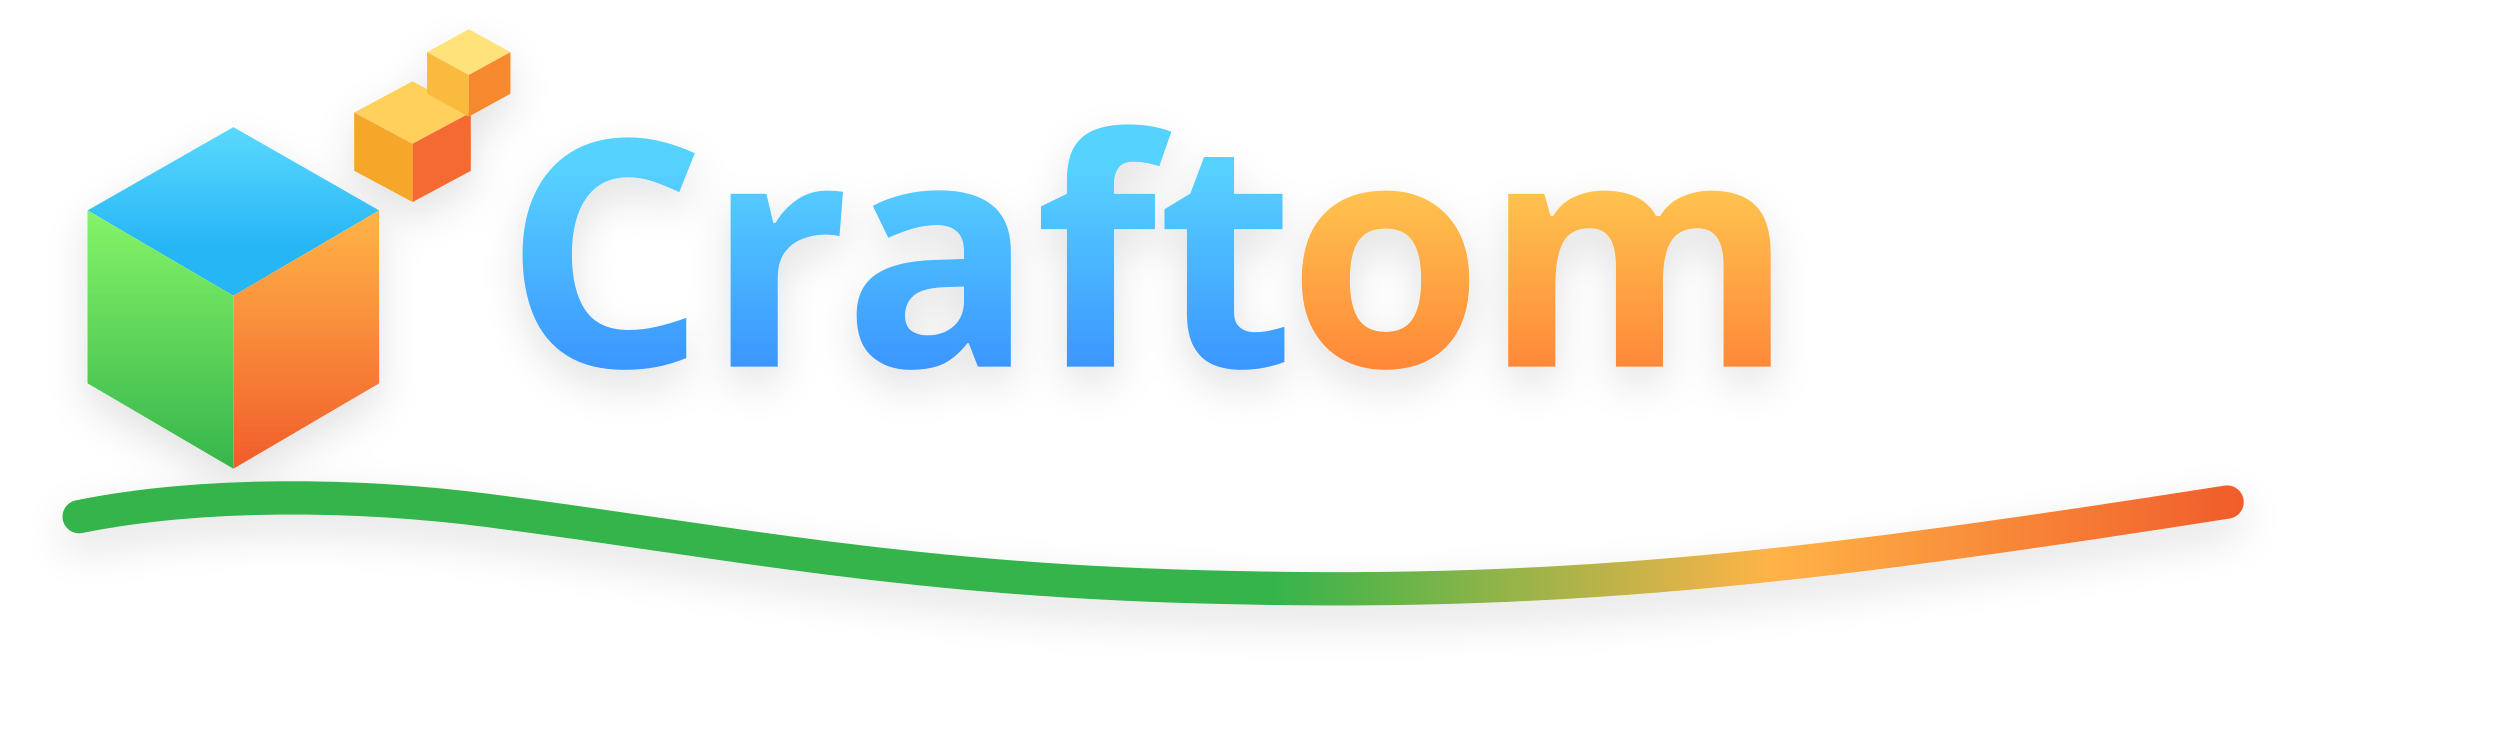
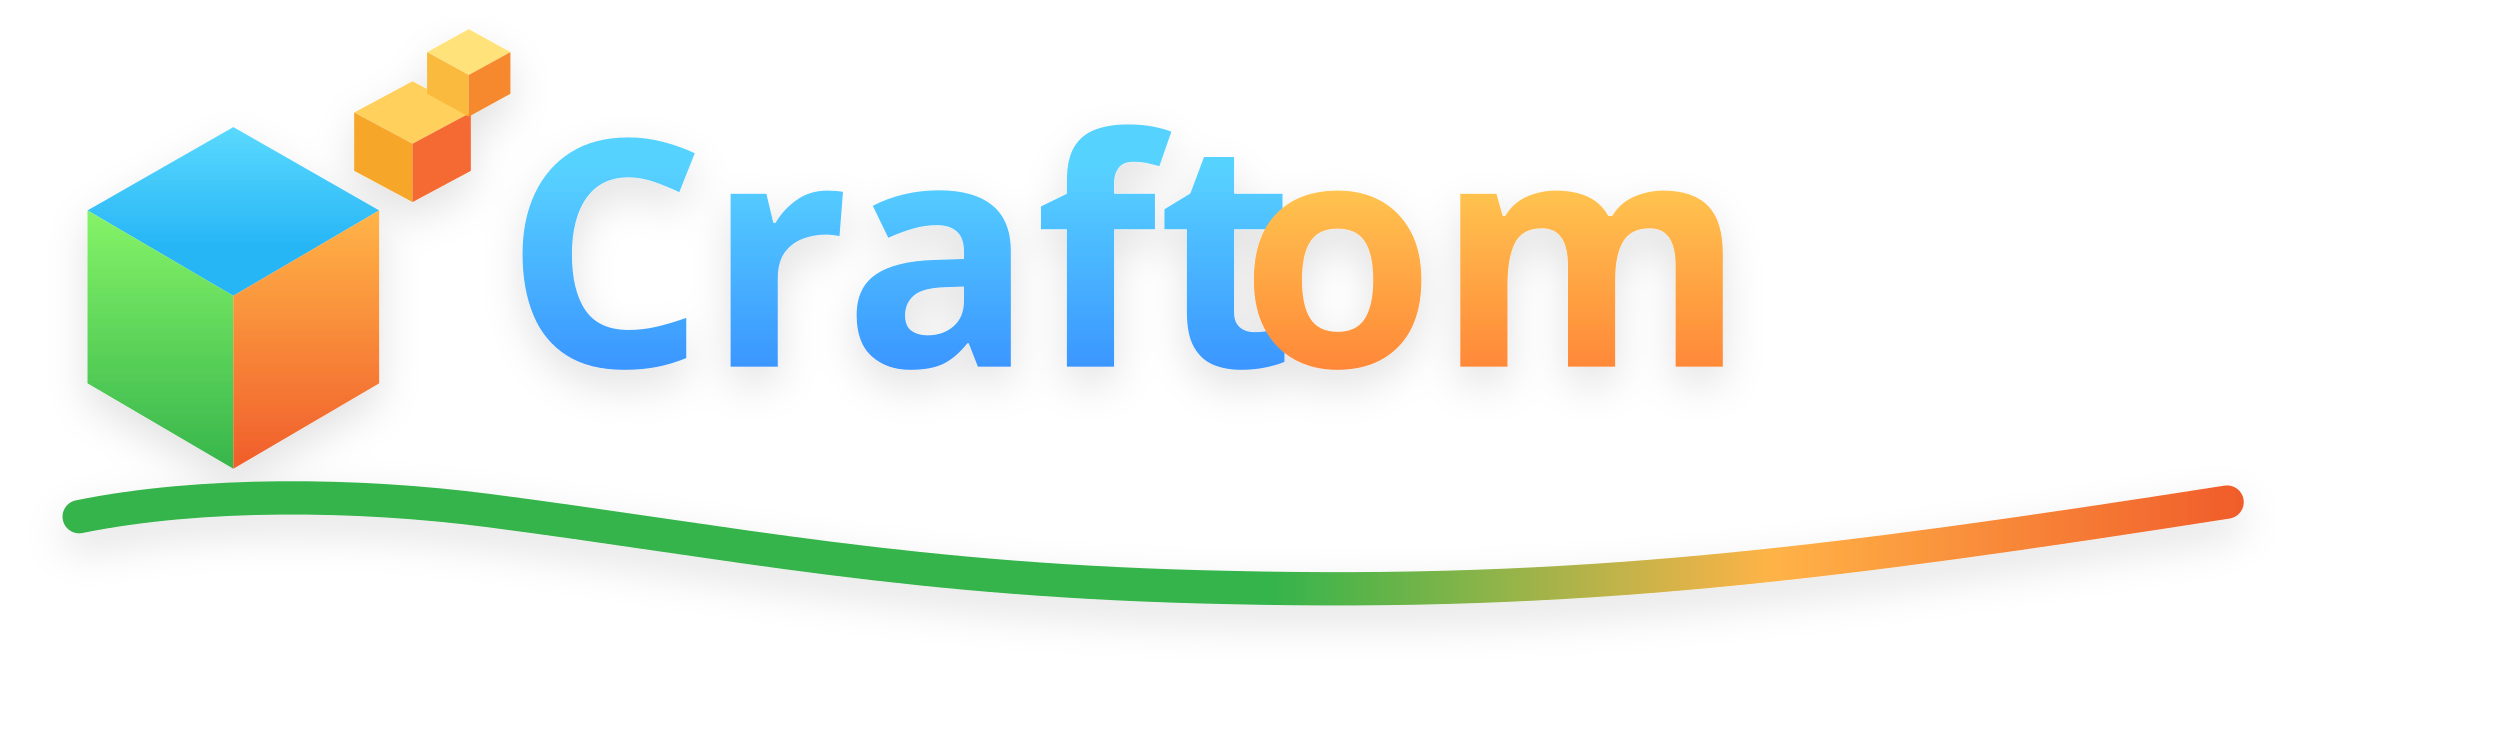
<svg xmlns="http://www.w3.org/2000/svg" width="1200" height="360" viewBox="0 0 1200 360" fill="none">
  <defs>
    <linearGradient id="craftGrad" x1="250" y1="80" x2="250" y2="220" gradientUnits="userSpaceOnUse">
      <stop stop-color="#57D2FF" />
      <stop offset="1" stop-color="#2E7BFF" />
    </linearGradient>
    <linearGradient id="omGrad" x1="780" y1="80" x2="780" y2="220" gradientUnits="userSpaceOnUse">
      <stop stop-color="#FFCB52" />
      <stop offset="1" stop-color="#FF6A2D" />
    </linearGradient>
    <linearGradient id="greenFace" x1="90" y1="104" x2="90" y2="228" gradientUnits="userSpaceOnUse">
      <stop stop-color="#83F267" />
      <stop offset="1" stop-color="#35B44B" />
    </linearGradient>
    <linearGradient id="blueFace" x1="112" y1="48" x2="112" y2="118" gradientUnits="userSpaceOnUse">
      <stop stop-color="#66E1FF" />
      <stop offset="1" stop-color="#27B6F6" />
    </linearGradient>
    <linearGradient id="orangeFace" x1="165" y1="103" x2="165" y2="228" gradientUnits="userSpaceOnUse">
      <stop stop-color="#FFB347" />
      <stop offset="1" stop-color="#F05B2A" />
    </linearGradient>
    <linearGradient id="swoosh" x1="38" y1="266" x2="1080" y2="266" gradientUnits="userSpaceOnUse">
      <stop stop-color="#35B44B" />
      <stop offset="0.55" stop-color="#35B44B" />
      <stop offset="0.78" stop-color="#FFB347" />
      <stop offset="1" stop-color="#F05B2A" />
    </linearGradient>
    <filter id="shadow" x="0" y="0" width="1200" height="360" filterUnits="userSpaceOnUse" color-interpolation-filters="sRGB">
      <feDropShadow dx="0" dy="8" stdDeviation="10" flood-color="#000000" flood-opacity="0.12" />
    </filter>
  </defs>
  <g filter="url(#shadow)">
    <path d="M42 101L112 61L182 101L112 142L42 101Z" fill="url(#blueFace)" />
    <path d="M42 101V184L112 225V142L42 101Z" fill="url(#greenFace)" />
    <path d="M182 101V184L112 225V142L182 101Z" fill="url(#orangeFace)" />
    <path d="M170 54L198 39L226 54L198 69L170 54Z" fill="#FFD05C" />
    <path d="M170 54V82L198 97V69L170 54Z" fill="#F6A72B" />
    <path d="M226 54V82L198 97V69L226 54Z" fill="#F46B30" />
    <path d="M205 25L225 14L245 25L225 36L205 25Z" fill="#FFE27A" />
    <path d="M205 25V45L225 56V36L205 25Z" fill="#F9BA3C" />
    <path d="M245 25V45L225 56V36L245 25Z" fill="#F6892E" />
    <text x="242" y="176" font-family="Arial Rounded MT Bold, Arial Black, sans-serif" font-size="152" font-weight="900" fill="url(#craftGrad)">Craft</text>
-     <text x="618" y="176" font-family="Arial Rounded MT Bold, Arial Black, sans-serif" font-size="152" font-weight="900" fill="url(#omGrad)">om</text>
+     <text x="595" y="176" font-family="Arial Rounded MT Bold, Arial Black, sans-serif" font-size="152" font-weight="900" fill="url(#omGrad)">om</text>
    <path d="M38 248C97 236 172 237 234 245C350 260 438 279 590 282C757 286 877 271 1069 241" stroke="url(#swoosh)" stroke-width="16" stroke-linecap="round" />
  </g>
</svg>
